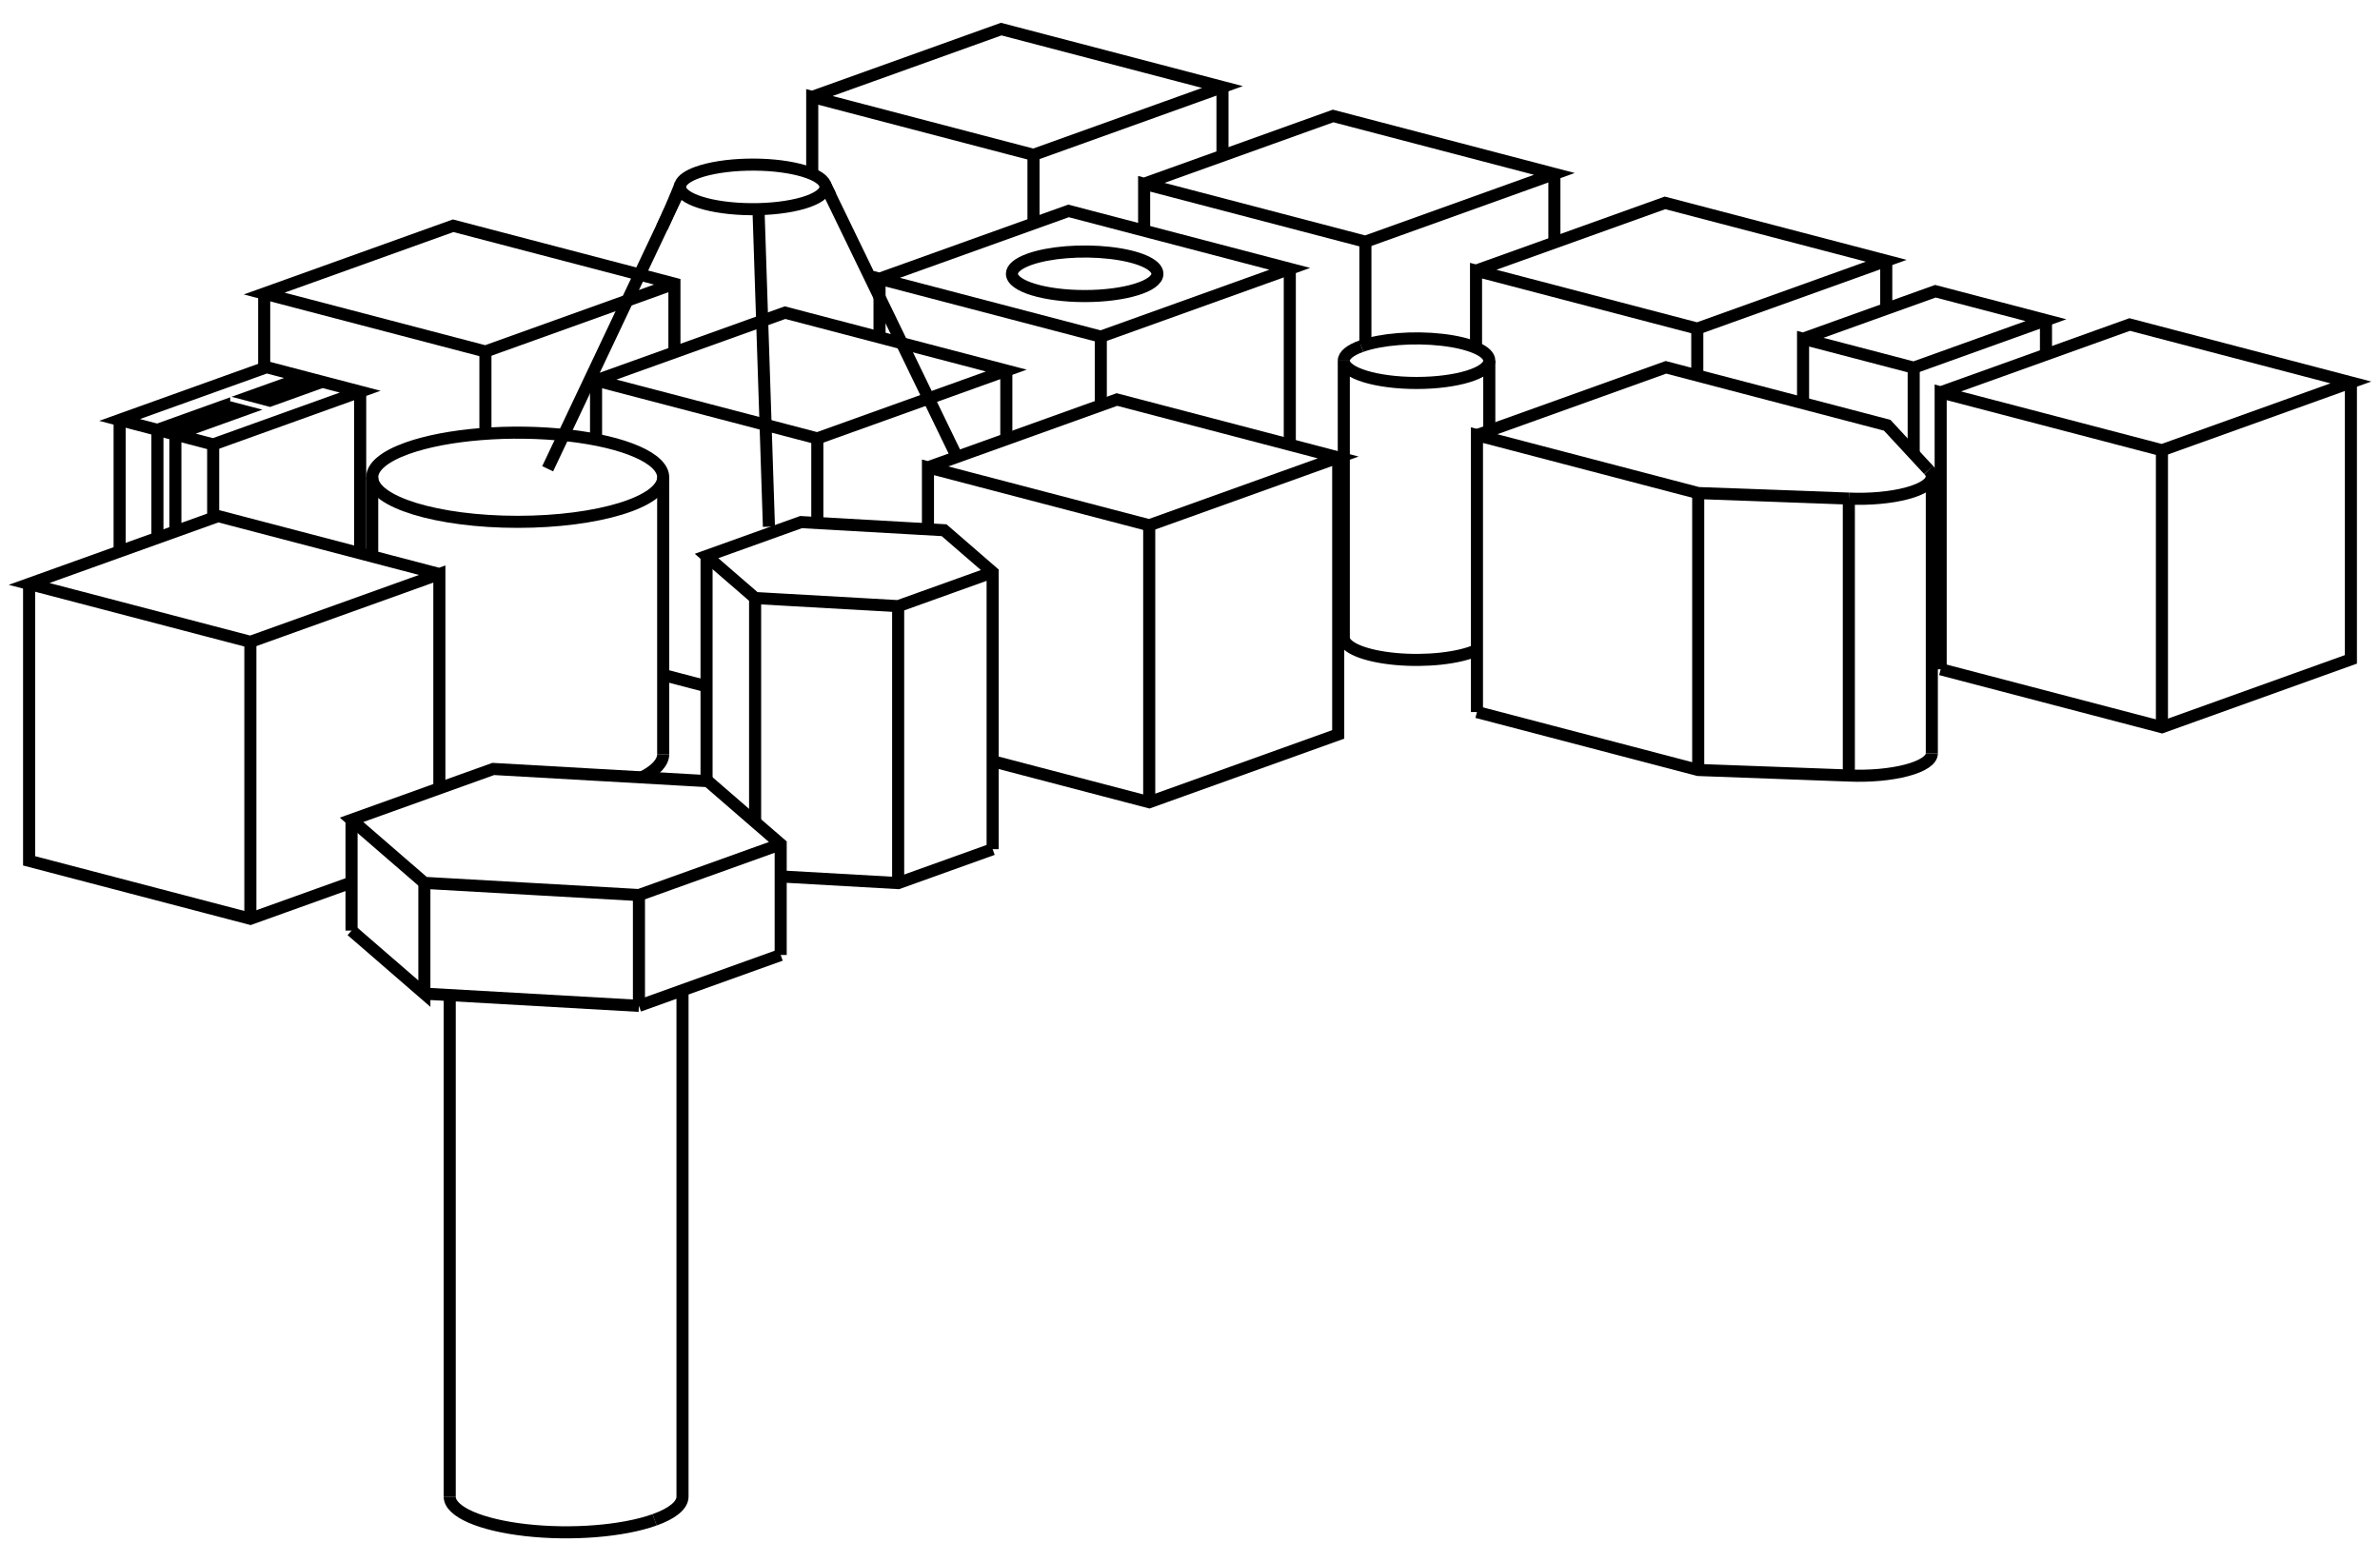
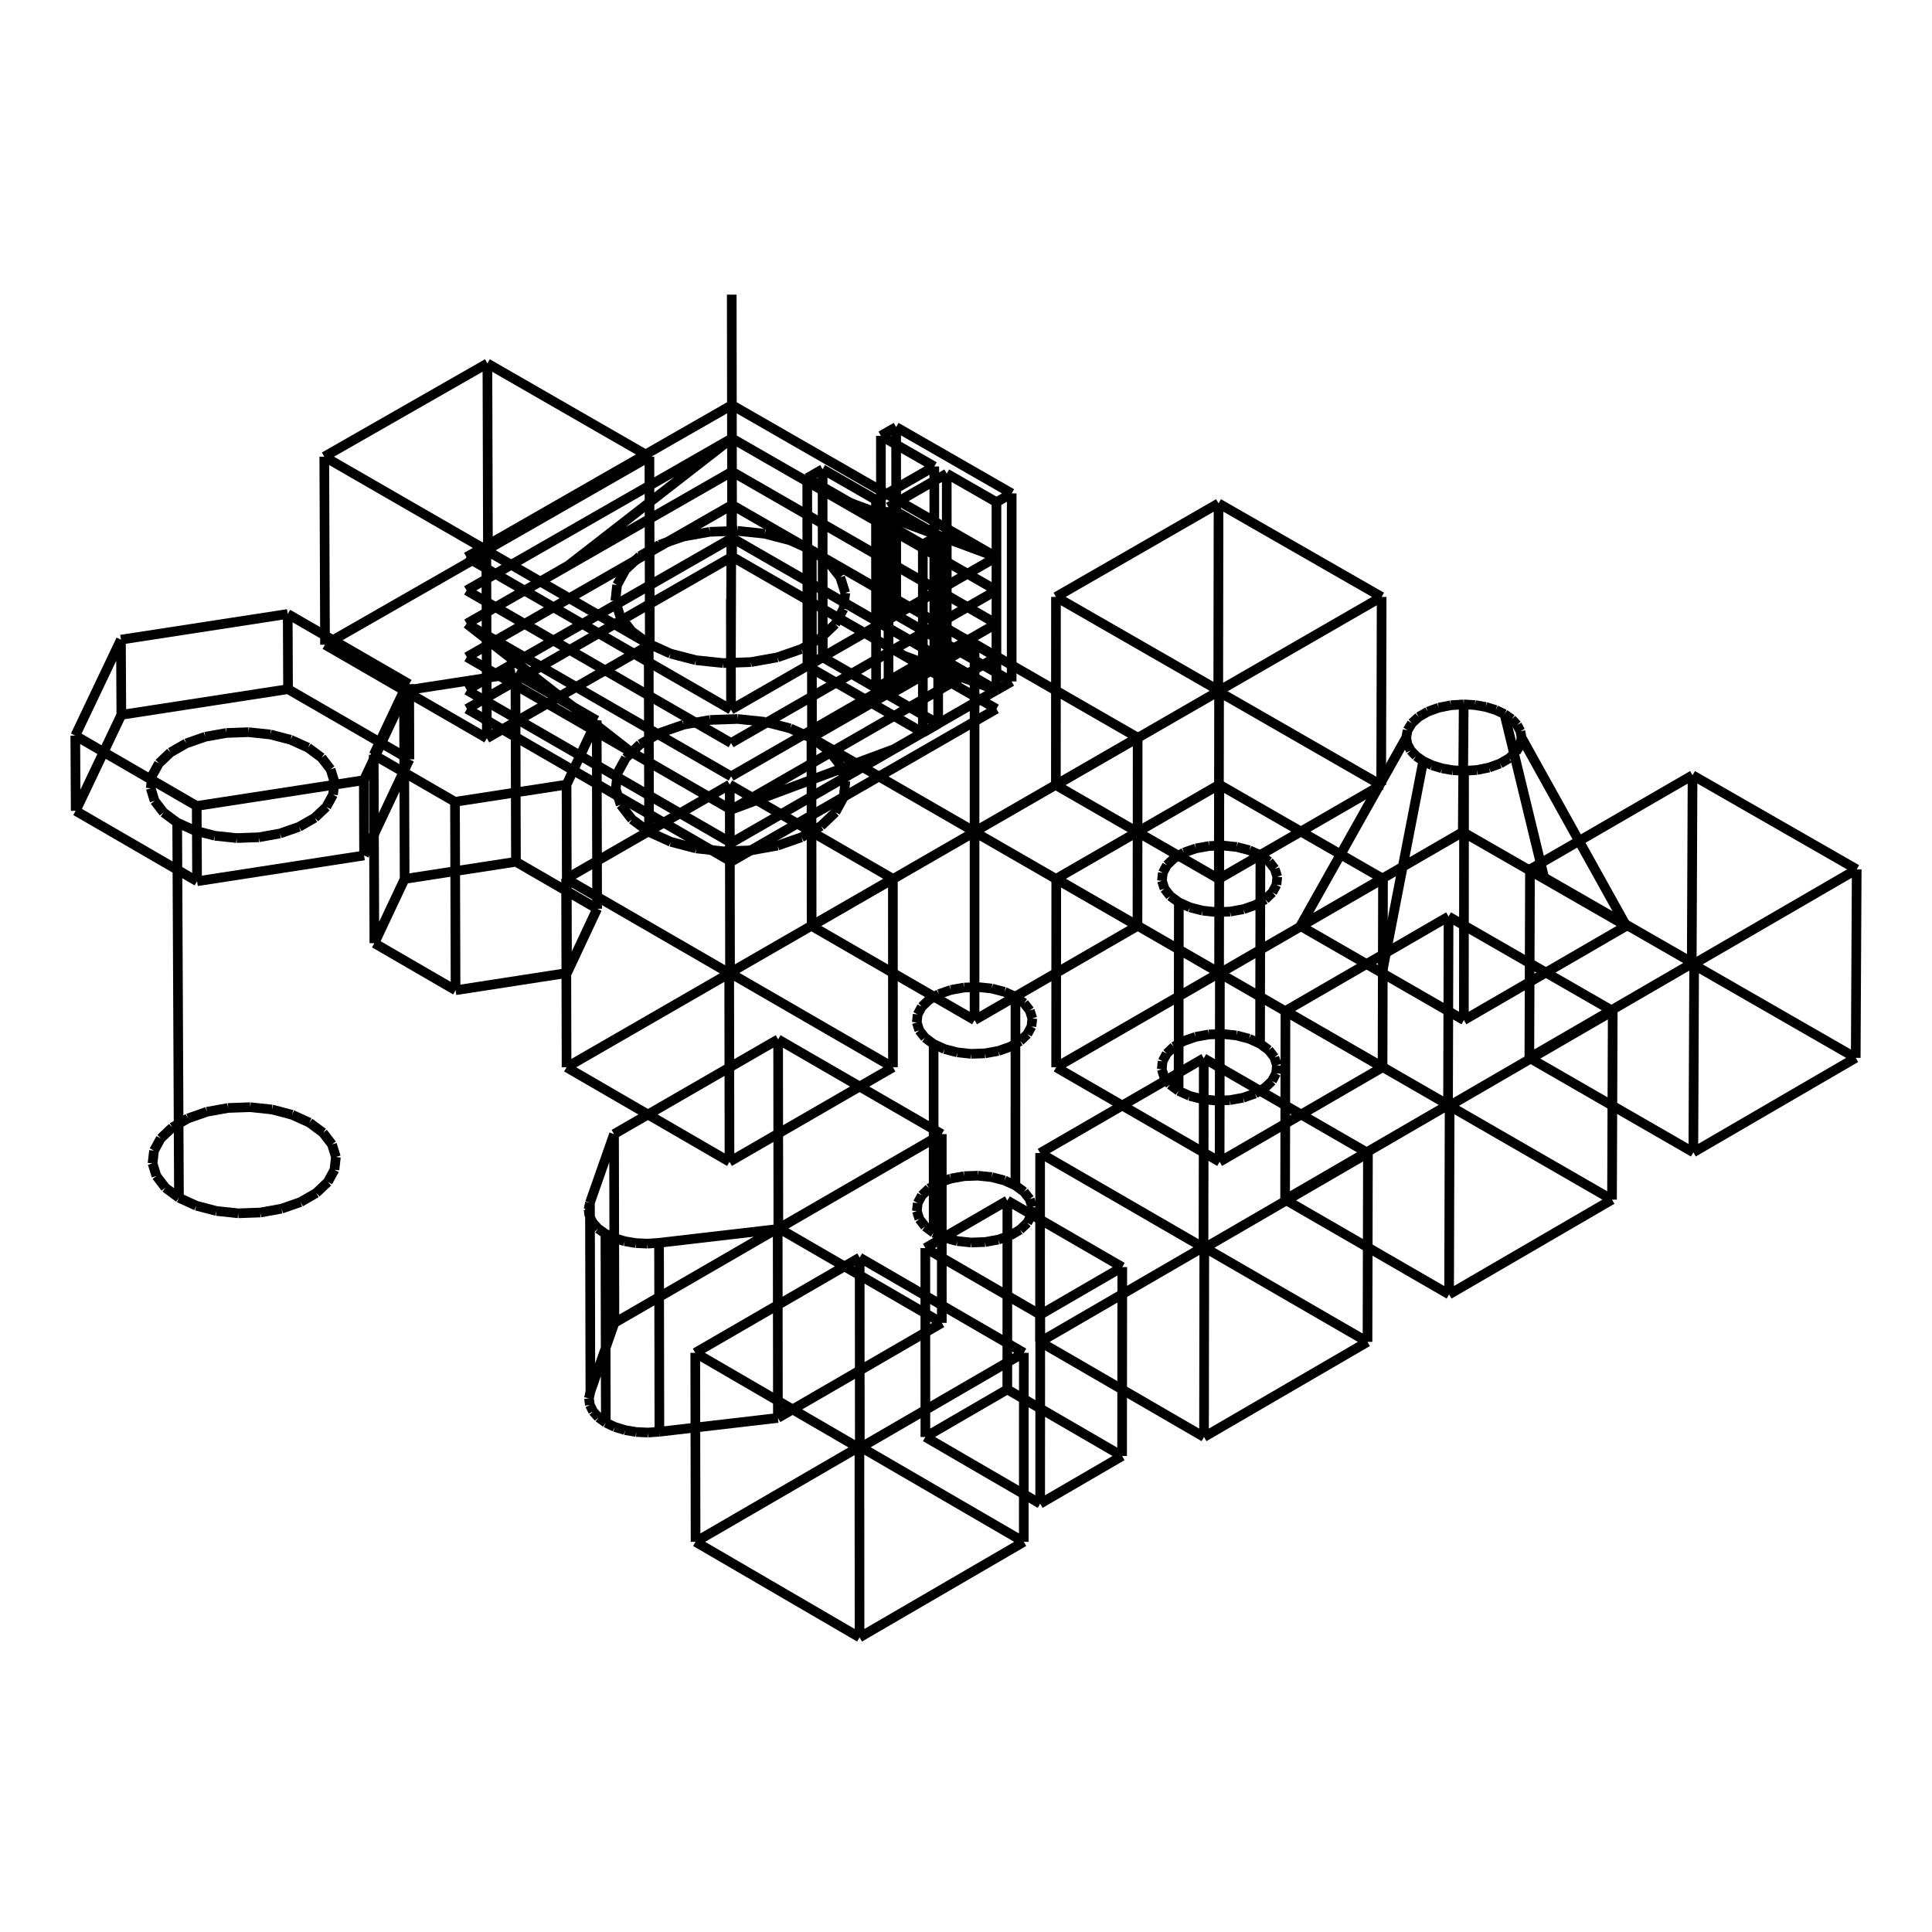
- <svg xmlns="http://www.w3.org/2000/svg" version="1.1" viewBox="-34.381 -29.683 81.791 53.668" fill="none" stroke="black" stroke-width="0.6%" vector-effect="non-scaling-stroke">
-   <path d="M -11.204 -17.573 L -11.204 -19.933 L -18.808 -21.924 L -25.302 -19.593 L -17.699 -17.602 L -11.204 -19.933" />
-   <path d="M -25.302 -17.032 L -25.302 -19.593" />
-   <path d="M -17.699 -14.774 L -17.699 -17.602" />
-   <path d="M 16.376 -5.209 L 16.376 -14.727 L 23.98 -12.736 L 29.156 -12.546" />
-   <path d="M 23.98 -3.218 L 23.98 -12.736" />
-   <path d="M 16.376 -5.209 L 23.98 -3.218 L 29.156 -3.027 A 2.5 0.766 180 0 0 32.008 -3.786" />
-   <path d="M 29.156 -3.027 L 29.156 -12.546" />
-   <path d="M 31.898 -13.53 A 2.5 0.766 0 0 1 32.008 -13.304 A 2.5 0.766 0 0 1 29.156 -12.546" />
-   <path d="M 31.898 -13.53 L 30.474 -15.067 L 22.871 -17.058 L 16.376 -14.727" />
-   <path d="M -20.391 -14.275 A 5 1.533 0 0 1 -11.59 -13.28 A 5 1.533 0 0 1 -21.59 -13.28 A 5 1.533 0 0 1 -20.391 -14.275 Z" />
-   <path d="M -12.322 -2.963 A 5 1.533 180 0 0 -11.59 -3.761" />
-   <path d="M 4.938 -21.753 L 4.938 -23.366 L 12.542 -21.375 L 19.037 -23.706 L 11.433 -25.697 L 4.938 -23.366" />
-   <path d="M 12.542 -17.831 L 12.542 -21.375" />
-   <path d="M 11.608 -12.101 L 11.8 -12.051" />
-   <path d="M 19.037 -21.346 L 19.037 -23.706" />
-   <path d="M -10.412 -23.757 A 2.5 0.766 0 0 1 -8.707 -24.023 A 2.5 0.766 0 0 1 -6.035 -23.365 A 2.5 0.766 0 0 1 -6.019 -23.319 A 2.5 0.766 0 0 1 -6.61 -22.761 A 2.5 0.766 0 0 1 -8.315 -22.495 A 2.5 0.766 0 0 1 -11.003 -23.199 A 2.5 0.766 0 0 1 -10.993 -23.351 A 2.5 0.766 0 0 1 -10.412 -23.757 Z" />
-   <path d="M -6.019 -23.319 L -1.462 -13.911 L -1.462 -13.911" />
-   <path d="M -8.315 -22.495 L -7.956 -11.58" />
-   <path d="M -11.003 -23.199 L -15.56 -13.571 L -15.56 -13.571" />
-   <path d="M 16.344 -17.728 L 16.344 -20.38 L 23.948 -18.389 L 30.442 -20.72 L 22.839 -22.71 L 16.344 -20.38" />
-   <path d="M 23.948 -16.776 L 23.948 -18.389" />
-   <path d="M 30.442 -19.068 L 30.442 -20.72" />
-   <path d="M -6.468 -23.701 L -6.468 -26.352 L 1.136 -24.361 L 7.631 -26.692 L 0.027 -28.683 L -6.468 -26.352" />
-   <path d="M 1.136 -22.002 L 1.136 -24.361" />
-   <path d="M 7.631 -24.332 L 7.631 -26.692" />
-   <path d="M 12.4 -17.784 A 2.5 0.766 0 0 1 16.8 -17.286 L 16.8 -14.879" />
-   <path d="M 16.8 -17.286 A 2.5 0.766 0 0 1 11.8 -17.286 L 11.8 -7.768 A 2.5 0.766 180 0 0 16.376 -7.34" />
-   <path d="M 11.8 -17.286 A 2.5 0.766 0 0 1 12.4 -17.784" />
-   <path d="M -0.268 -0.495 L -0.268 -10.014 L -1.936 -11.459 L -6.853 -11.738 L -10.1 -10.573 L -8.431 -9.128 L -3.515 -8.849 L -0.268 -10.014" />
-   <path d="M -10.1 -2.837 L -10.1 -10.573" />
-   <path d="M -8.431 -1.428 L -8.431 -9.128" />
-   <path d="M -3.515 0.67 L -3.515 -8.849" />
-   <path d="M -7.552 0.441 L -3.515 0.67 L -0.268 -0.495" />
-   <path d="M 27.583 -15.824 L 27.583 -18.041 L 31.385 -17.046 L 35.931 -18.678 L 32.13 -19.673 L 27.583 -18.041" />
-   <path d="M 31.385 -14.083 L 31.385 -17.046" />
-   <path d="M 35.931 -17.498 L 35.931 -18.678" />
-   <path d="M 32.008 -7.751 L 32.312 -7.86" />
-   <path d="M 32.312 -6.68 L 32.312 -16.198 L 39.916 -14.208 L 46.41 -16.538 L 38.807 -18.529 L 32.312 -16.198" />
-   <path d="M 39.916 -4.689 L 39.916 -14.208" />
-   <path d="M 32.312 -6.68 L 39.916 -4.689 L 46.41 -7.02 L 46.41 -16.538" />
-   <path d="M -2.491 -11.49 L -2.491 -13.62 L 5.113 -11.629 L 11.608 -13.96 L 4.004 -15.951 L -2.491 -13.62" />
-   <path d="M 5.113 -2.11 L 5.113 -11.629" />
-   <path d="M -0.268 -3.519 L 5.113 -2.11 L 11.608 -4.441 L 11.608 -13.96" />
-   <path d="M -13.897 -14.571 L -13.897 -16.606 L -6.293 -14.615 L 0.202 -16.946 L -7.402 -18.937 L -13.897 -16.606" />
-   <path d="M -6.293 -11.706 L -6.293 -14.615" />
-   <path d="M -11.59 -6.484 L -10.1 -6.094" />
-   <path d="M 0.202 -14.586 L 0.202 -16.946" />
-   <path d="M -26.678 -15.349 L -26.678 -15.732 L -28.971 -14.909 L -30.27 -15.249 L -25.218 -17.062 L -23.919 -16.722 L -25.723 -16.075 L -25.107 -15.913 L -23.303 -16.561 L -22.003 -16.221 L -27.055 -14.407 L -28.354 -14.748 L -26.062 -15.571 L -26.678 -15.732" />
-   <path d="M -28.971 -11.196 L -28.971 -14.909" />
-   <path d="M -30.27 -10.73 L -30.27 -15.249" />
-   <path d="M -23.919 -16.34 L -23.919 -16.722" />
-   <path d="M -22.003 -10.666 L -22.003 -16.221" />
-   <path d="M -27.055 -11.884 L -27.055 -14.407" />
-   <path d="M -28.354 -11.418 L -28.354 -14.748" />
-   <path d="M -19.282 -2.588 L -19.282 -9.953 L -25.777 -7.622 L -33.381 -9.613 L -26.886 -11.944 L -19.282 -9.953" />
-   <path d="M -25.777 1.896 L -25.777 -7.622" />
-   <path d="M -22.3 0.648 L -25.777 1.896 L -33.381 -0.095 L -33.381 -9.613" />
-   <path d="M -4.155 -18.087 L -4.155 -20.103 L 3.449 -18.112 L 9.944 -20.443 L 2.34 -22.434 L -4.155 -20.103" />
-   <path d="M 3.449 -15.752 L 3.449 -18.112" />
-   <path d="M 9.944 -14.395 L 9.944 -20.443" />
-   <path d="M 0.994 -20.77 A 2.5 0.766 180 0 0 0.395 -20.273 A 2.5 0.766 180 0 0 5.395 -20.273 A 2.5 0.766 180 0 0 0.994 -20.77 Z" />
-   <path d="M -7.552 3.141 L -7.552 -0.667 L -10.055 -2.834 L -17.429 -3.253 L -22.3 -1.505 L -19.797 0.662 L -12.423 1.081 L -7.552 -0.667" />
-   <path d="M -12.423 4.889 L -12.423 1.081" />
-   <path d="M -12.423 4.889 L -7.552 3.141" />
-   <path d="M -22.3 2.302 L -19.797 4.47 L -19.797 0.662" />
-   <path d="M -19.797 4.47 L -12.423 4.889" />
-   <path d="M -22.3 2.302 L -22.3 -1.505" />
-   <path d="M -11.885 22.555 A 4 1.226 180 0 0 -10.926 21.759 L -10.926 4.352" />
-   <path d="M -18.926 21.759 A 4 1.226 180 0 0 -11.885 22.555" />
-   <path d="M 32.008 -13.304 L 32.008 -3.786" />
-   <path d="M -21.59 -13.28 L -21.59 -10.558" />
-   <path d="M -11.59 -13.28 L -11.59 -3.761" />
-   <path d="M -6.035 -23.365 C -6 -23.29 -5.97 -23.22 -5.938 -23.155 C -5.9 -23.09 -5.87 -23.02 -5.838 -22.947" />
-   <path d="M -10.993 -23.351 C -11.02 -23.29 -11.04 -23.22 -11.07 -23.157 C -11.1 -23.09 -11.12 -23.03 -11.149 -22.964 C -11.18 -22.9 -11.2 -22.84 -11.229 -22.773 C -11.26 -22.71 -11.28 -22.65 -11.309 -22.585 C -11.34 -22.52 -11.36 -22.46 -11.391 -22.399 C -11.42 -22.34 -11.45 -22.28 -11.473 -22.214 C -11.5 -22.15 -11.53 -22.09 -11.556 -22.033 C -11.58 -21.97 -11.61 -21.91 -11.64 -21.853" />
-   <path d="M -18.926 21.759 L -18.926 4.519" />
+ <svg xmlns="http://www.w3.org/2000/svg" viewBox="0 0 800 800">
+   <path d="M504.683,363.953 L504.795,285.987 M571.922,325.089 L572.109,247.167 M504.683,363.953 L571.922,325.089 M504.795,285.987 L572.109,247.167 M504.458,286.311 L504.57,208.432 M571.922,325.089 L504.458,286.311 M572.109,247.167 L504.57,208.432 M437.218,325.089 L437.256,247.167 M504.458,286.311 L437.218,325.089 M504.57,208.432 L437.256,247.167 M437.218,325.089 L504.683,363.953 M437.256,247.167 L504.795,285.987" stroke="black" stroke-width="4" fill="red" />
+   <path d="M403.542,344.51 L403.542,266.566 M336.078,383.418 L336.003,305.43 M403.542,344.51 L336.078,383.418 M403.542,266.566 L336.003,305.43 M403.542,422.411 L403.542,344.38 M336.078,383.418 L403.542,422.411 M336.003,305.43 L403.542,344.38 M471.007,383.418 L471.082,305.43 M403.542,422.411 L471.007,383.418 M403.542,344.38 L471.082,305.43 M471.007,383.418 L403.542,344.51 M471.082,305.43 L403.542,266.566" stroke="black" stroke-width="4" fill="red" />
+   <path d="M302.29,402.904 L302.177,324.894 M234.6,441.941 L234.412,363.888 M302.29,402.904 L234.6,441.941 M302.177,324.894 L234.412,363.888 M302.064,481.065 L301.951,402.969 M234.6,441.941 L302.064,481.065 M234.412,363.888 L301.951,402.969 M369.754,441.941 L369.716,363.888 M302.064,481.065 L369.754,441.941 M301.951,402.969 L369.716,363.888 M369.754,441.941 L302.29,402.904 M369.716,363.888 L302.177,324.894" stroke="black" stroke-width="4" fill="red" />
+   <path d="M382.14,303.357 L382.116,225.459 M334.341,275.813 L334.264,197.946 M382.14,303.357 L334.341,275.813 M382.116,225.459 L334.264,197.946 M340.686,272.166 L340.616,194.302 M334.341,275.813 L340.686,272.166 M334.264,197.946 L340.616,194.302 M362.77,284.889 L362.725,207.011 M340.686,272.166 L362.77,284.889 M340.616,194.302 L362.725,207.011 M386.888,271.013 L386.87,193.151 M362.77,284.889 L386.888,271.013 M362.725,207.011 L386.87,193.151 M364.804,258.3 L364.761,180.452 M386.888,271.013 L364.804,258.3 M386.87,193.151 L364.761,180.452 M371.109,254.675 L371.073,176.831 M364.804,258.3 L371.109,254.675 M364.761,180.452 L371.073,176.831 M418.908,282.185 L418.925,204.31 M371.109,254.675 L418.908,282.185 M371.073,176.831 L418.925,204.31 M412.602,285.816 L412.612,207.937 M418.908,282.185 L412.602,285.816 M418.925,204.31 L412.612,207.937 M392.042,273.98 L392.03,196.115 M412.602,285.816 L392.042,273.98 M412.612,207.937 L392.03,196.115 M367.925,287.858 L367.885,209.977 M392.042,273.98 L367.925,287.858 M392.03,196.115 L367.885,209.977 M388.485,299.703 L388.468,221.809 M367.925,287.858 L388.485,299.703 M367.885,209.977 L388.468,221.809 M388.485,299.703 L382.14,303.357 M388.468,221.809 L382.116,225.459" stroke="black" stroke-width="4" fill="red" />
+   <path d="M188.64,410.041 L188.401,332.024 M234.788,402.904 L234.6,324.894 M188.64,410.041 L234.788,402.904 M188.401,332.024 L234.6,324.894 M247.261,376.291 L247.087,298.311 M234.788,402.904 L247.261,376.291 M234.6,324.894 L247.087,298.311 M213.641,356.834 L213.43,278.876 M247.261,376.291 L213.641,356.834 M247.087,298.311 L213.43,278.876 M167.549,363.953 L167.287,285.987 M213.641,356.834 L167.549,363.953 M213.43,278.876 L167.287,285.987 M155.02,390.547 L154.744,312.552 M167.549,363.953 L155.02,390.547 M167.287,285.987 L154.744,312.552 M155.02,390.547 L188.64,410.041 M154.744,312.552 L188.401,332.024" stroke="black" stroke-width="4" fill="red" />
+   <path d="M336.228,305.689 L336.153,227.789 M268.764,344.51 L268.614,266.566 M336.228,305.689 L343.296,310.894 M343.296,310.894 L347.996,316.924 M347.996,316.924 L350.055,323.432 M350.055,323.432 L349.352,330.038 M349.352,330.038 L345.925,336.359 M345.925,336.359 L339.973,342.027 M339.973,342.027 L331.842,346.711 M331.842,346.711 L322.002,350.139 M322.002,350.139 L311.028,352.111 M311.028,352.111 L299.558,352.511 M299.558,352.511 L288.26,351.316 M288.26,351.316 L277.792,348.596 M277.792,348.596 L268.764,344.51 M336.153,227.789 L343.229,232.987 M343.229,232.987 L347.934,239.011 M347.934,239.011 L349.996,245.511 M349.996,245.511 L349.292,252.11 M349.292,252.11 L345.861,258.424 M345.861,258.424 L339.903,264.085 M339.903,264.085 L331.762,268.764 M331.762,268.764 L321.912,272.189 M321.912,272.189 L310.925,274.158 M310.925,274.158 L299.442,274.558 M299.442,274.558 L288.132,273.365 M288.132,273.365 L277.652,270.648 M277.652,270.648 L268.614,266.566 M268.764,344.51 L261.7,339.296 M261.7,339.296 L257.012,333.258 M257.012,333.258 L254.969,326.747 M254.969,326.747 L255.691,320.142 M255.691,320.142 L259.132,313.827 M259.132,313.827 L265.092,308.168 M265.092,308.168 L273.224,303.494 M273.224,303.494 L283.055,300.075 M283.055,300.075 L294.014,298.109 M294.014,298.109 L305.467,297.71 M305.467,297.71 L316.748,298.901 M316.748,298.901 L327.204,301.613 M327.204,301.613 L336.228,305.689 M268.614,266.566 L261.543,261.358 M261.543,261.358 L256.849,255.326 M256.849,255.326 L254.804,248.822 M254.804,248.822 L255.526,242.225 M255.526,242.225 L258.971,235.917 M258.971,235.917 L264.938,230.264 M264.938,230.264 L273.079,225.595 M273.079,225.595 L282.921,222.18 M282.921,222.18 L293.893,220.217 M293.893,220.217 L305.358,219.818 M305.358,219.818 L316.652,221.008 M316.652,221.008 L327.119,223.717 M327.119,223.717 L336.153,227.789" stroke="black" stroke-width="4" fill="red" />
+   <path d="M504.795,402.904 L504.908,324.894 M437.331,441.941 L437.369,363.888 M504.795,402.904 L437.331,441.941 M504.908,324.894 L437.369,363.888 M505.021,481.065 L505.134,402.969 M437.331,441.941 L505.021,481.065 M437.369,363.888 L505.134,402.969 M572.485,441.941 L572.673,363.888 M505.021,481.065 L572.485,441.941 M505.134,402.969 L572.673,363.888 M572.485,441.941 L504.795,402.904 M572.673,363.888 L504.908,324.894 M521.769,432.173 L521.901,354.131 M488.037,451.714 L488.131,373.65 M521.769,432.173 L525.329,434.794 M525.329,434.794 L527.703,437.831 M527.703,437.831 L528.753,441.107 M528.753,441.107 L528.417,444.432 M528.417,444.432 L526.715,447.612 M526.715,447.612 L523.744,450.464 M523.744,450.464 L519.678,452.821 M519.678,452.821 L514.753,454.545 M514.753,454.545 L509.255,455.537 M509.255,455.537 L503.504,455.738 M503.504,455.738 L497.835,455.137 M497.835,455.137 L492.577,453.769 M492.577,453.769 L488.037,451.714 M521.901,354.131 L525.465,356.749 M525.465,356.749 L527.842,359.782 M527.842,359.782 L528.893,363.055 M528.893,363.055 L528.556,366.376 M528.556,366.376 L526.852,369.553 M526.852,369.553 L523.878,372.402 M523.878,372.402 L519.808,374.756 M519.808,374.756 L514.877,376.478 M514.877,376.478 L509.373,377.469 M509.373,377.469 L503.616,377.67 M503.616,377.67 L497.94,377.07 M497.94,377.07 L492.677,375.703 M492.677,375.703 L488.131,373.65 M488.037,451.714 L484.478,449.09 M484.478,449.09 L482.107,446.052 M482.107,446.052 L481.061,442.775 M481.061,442.775 L481.402,439.45 M481.402,439.45 L483.108,436.271 M483.108,436.271 L486.08,433.422 M486.08,433.422 L490.146,431.068 M490.146,431.068 L495.069,429.346 M495.069,429.346 L500.564,428.355 M500.564,428.355 L506.31,428.154 M506.31,428.154 L511.975,428.754 M511.975,428.754 L517.23,430.12 M517.23,430.12 L521.769,432.173 M488.131,373.65 L484.568,371.03 M484.568,371.03 L482.194,367.995 M482.194,367.995 L481.148,364.721 M481.148,364.721 L481.488,361.4 M481.488,361.4 L483.196,358.225 M483.196,358.225 L486.172,355.378 M486.172,355.378 L490.243,353.027 M490.243,353.027 L495.171,351.307 M495.171,351.307 L500.672,350.318 M500.672,350.318 L506.424,350.117 M506.424,350.117 L512.096,350.716 M512.096,350.716 L517.356,352.081 M517.356,352.081 L521.901,354.131" stroke="black" stroke-width="4" fill="red" />
+   <path d="M420.46,490.86 L420.479,412.753 M386.615,510.465 L386.596,432.337 M420.46,490.86 L424.019,493.489 M424.019,493.489 L426.388,496.536 M426.388,496.536 L427.43,499.823 M427.43,499.823 L427.084,503.159 M427.084,503.159 L425.37,506.35 M425.37,506.35 L422.386,509.212 M422.386,509.212 L418.306,511.576 M418.306,511.576 L413.368,513.306 M413.368,513.306 L407.858,514.301 M407.858,514.301 L402.097,514.503 M402.097,514.503 L396.42,513.9 M396.42,513.9 L391.157,512.528 M391.157,512.528 L386.615,510.465 M420.479,412.753 L424.042,415.379 M424.042,415.379 L426.414,418.423 M426.414,418.423 L427.457,421.706 M427.457,421.706 L427.11,425.038 M427.11,425.038 L425.394,428.226 M425.394,428.226 L422.407,431.084 M422.407,431.084 L418.323,433.446 M418.323,433.446 L413.379,435.174 M413.379,435.174 L407.863,436.168 M407.863,436.168 L402.095,436.37 M402.095,436.37 L396.412,435.768 M396.412,435.768 L391.144,434.397 M391.144,434.397 L386.596,432.337 M386.615,510.465 L383.058,507.833 M383.058,507.833 L380.691,504.785 M380.691,504.785 L379.654,501.497 M379.654,501.497 L380.004,498.161 M380.004,498.161 L381.722,494.971 M381.722,494.971 L384.708,492.112 M384.708,492.112 L388.788,489.75 M388.788,489.75 L393.724,488.022 M393.724,488.022 L399.23,487.029 M399.23,487.029 L404.987,486.827 M404.987,486.827 L410.66,487.429 M410.66,487.429 L415.919,488.8 M415.919,488.8 L420.46,490.86 M386.596,432.337 L383.035,429.707 M383.035,429.707 L380.666,426.662 M380.666,426.662 L379.627,423.378 M379.627,423.378 L379.978,420.046 M379.978,420.046 L381.698,416.859 M381.698,416.859 L384.687,414.004 M384.687,414.004 L388.771,411.644 M388.771,411.644 L393.713,409.918 M393.713,409.918 L399.225,408.926 M399.225,408.926 L404.988,408.725 M404.988,408.725 L410.668,409.326 M410.668,409.326 L415.933,410.695 M415.933,410.695 L420.479,412.753" stroke="black" stroke-width="4" fill="red" />
+   <path d="M622.984,295.706 L625.966,297.789 M625.966,297.789 L628.187,300.167 M628.187,300.167 L629.563,302.747 M629.563,302.747 L630.039,305.43 M630.039,305.43 L673.399,383.418 M673.399,383.418 L639.536,363.953 M622.984,295.706 L639.536,363.953 M630.039,305.43 L629.46,308.491 M629.46,308.491 L627.712,311.399 M627.712,311.399 L624.884,314.009 M624.884,314.009 L621.115,316.188 M621.115,316.188 L616.596,317.828 M616.596,317.828 L611.553,318.846 M611.553,318.846 L606.24,319.191 M606.24,319.191 L606.16,422.411 M606.16,422.411 L673.399,383.418 M606.24,319.191 L601.578,318.927 M601.578,318.927 L597.093,318.143 M597.093,318.143 L592.956,316.871 M592.956,316.871 L589.327,315.159 M589.327,315.159 L572.297,402.904 M572.297,402.904 L606.16,422.411 M589.327,315.159 L586.346,313.074 M586.346,313.074 L584.126,310.695 M584.126,310.695 L582.754,308.114 M582.754,308.114 L582.281,305.43 M582.281,305.43 L538.471,383.418 M538.471,383.418 L572.297,402.904 M582.281,305.43 L582.864,302.369 M582.864,302.369 L584.615,299.463 M584.615,299.463 L587.446,296.855 M587.446,296.855 L591.214,294.679 M591.214,294.679 L595.732,293.041 M595.732,293.041 L600.771,292.024 M600.771,292.024 L606.081,291.68 M606.081,291.68 L605.71,344.51 M605.71,344.51 L538.471,383.418 M606.081,291.68 L610.739,291.944 M610.739,291.944 L615.221,292.726 M615.221,292.726 L619.356,293.996 M619.356,293.996 L622.984,295.706 M639.536,363.953 L605.71,344.51" stroke="black" stroke-width="4" fill="red" />
+   <path d="M322.297,508.504 L322.206,430.377 M254.425,547.777 L254.259,469.607 M322.297,508.504 L254.425,547.777 M322.206,430.377 L254.259,469.607 M244.466,576.22 L244.288,498.019 M254.425,547.777 L244.466,576.22 M254.259,469.607 L244.288,498.019 M250.857,589.107 L250.687,510.892 M244.466,576.22 L243.88,578.995 M243.88,578.995 L244.261,581.781 M244.261,581.781 L245.592,584.466 M245.592,584.466 L247.821,586.941 M247.821,586.941 L250.857,589.107 M244.288,498.019 L243.702,500.791 M243.702,500.791 L244.082,503.574 M244.082,503.574 L245.415,506.256 M245.415,506.256 L247.646,508.728 M247.646,508.728 L250.687,510.892 M273.042,592.853 L272.896,514.633 M250.857,589.107 L254.58,590.877 M254.58,590.877 L258.838,592.178 M258.838,592.178 L263.46,592.958 M263.46,592.958 L268.259,593.186 M268.259,593.186 L273.042,592.853 M250.687,510.892 L254.413,512.659 M254.413,512.659 L258.676,513.959 M258.676,513.959 L263.303,514.738 M263.303,514.738 L268.108,514.966 M268.108,514.966 L272.896,514.633 M322.115,587.137 L322.024,508.924 M273.042,592.853 L322.115,587.137 M272.896,514.633 L322.024,508.924 M389.986,547.777 L389.971,469.607 M322.115,587.137 L389.986,547.777 M322.024,508.924 L389.971,469.607 M389.986,547.777 L322.297,508.504 M389.971,469.607 L322.206,430.377" stroke="black" stroke-width="4" fill="red" />
+   <path d="M81.603,364.907 L81.46,333.741 M150.762,354.229 L150.65,323.068 M81.603,364.907 L150.762,354.229 M81.46,333.741 L150.65,323.068 M31.342,335.749 L31.177,304.596 M31.342,335.749 L81.603,364.907 M31.177,304.596 L81.46,333.741 M169.533,314.435 L169.429,283.292 M150.762,354.229 L169.533,314.435 M150.65,323.068 L169.429,283.292 M169.533,314.435 L119.271,285.361 M119.271,285.361 L50.239,295.998 M50.239,295.998 L31.342,335.749 M73.371,340.624 L80.575,343.892 M80.575,343.892 L88.935,346.068 M88.935,346.068 L97.967,347.023 M97.967,347.023 L107.143,346.703 M107.143,346.703 L115.931,345.126 M115.931,345.126 L123.818,342.384 M123.818,342.384 L130.345,338.638 M130.345,338.638 L135.133,334.104 M135.133,334.104 L137.905,329.048 M137.905,329.048 L138.499,323.763 M138.499,323.763 L136.883,318.557 M136.883,318.557 L133.152,313.732 M133.152,313.732 L127.522,309.568 M127.522,309.568 L120.321,306.306 M120.321,306.306 L111.968,304.135 M111.968,304.135 L102.947,303.182 M102.947,303.182 L93.782,303.502 M93.782,303.502 L85.004,305.075 M85.004,305.075 L77.123,307.811 M77.123,307.811 L70.596,311.551 M70.596,311.551 L65.802,316.078 M65.802,316.078 L63.021,321.131 M63.021,321.131 L62.415,326.415 M62.415,326.415 L64.02,331.624 M64.02,331.624 L67.744,336.454 M67.744,336.454 L73.371,340.624 M50.239,295.998 L50.082,264.862 M50.082,264.862 L31.177,304.596 M119.271,285.361 L119.145,254.231 M169.429,283.292 L119.145,254.231 M119.145,254.231 L50.082,264.862 M73.371,340.624 L74.103,495.986 M74.103,495.986 L81.29,499.262 M81.29,499.262 L89.632,501.442 M89.632,501.442 L98.644,502.399 M98.644,502.399 L107.8,502.078 M107.8,502.078 L116.568,500.498 M116.568,500.498 L124.437,497.75 M124.437,497.75 L130.95,493.995 M130.95,493.995 L135.727,489.452 M135.727,489.452 L138.493,484.384 M138.493,484.384 L139.086,479.088 M139.086,479.088 L137.474,473.87 M137.474,473.87 L133.75,469.034 M133.75,469.034 L128.133,464.861 M128.133,464.861 L120.948,461.592 M120.948,461.592 L112.613,459.417 M112.613,459.417 L103.612,458.461 M103.612,458.461 L94.467,458.781 M94.467,458.781 L85.709,460.358 M85.709,460.358 L77.845,463.1 M77.845,463.1 L71.333,466.848 M71.333,466.848 L66.55,471.386 M66.55,471.386 L63.775,476.45 M63.775,476.45 L63.17,481.745 M63.17,481.745 L64.772,486.965 M64.772,486.965 L68.488,491.806 M68.488,491.806 L74.103,495.986" stroke="black" stroke-width="4" fill="red" />
+   <path d="M302.85,209.012 L302.667,272.179 M302.667,272.179 L302.633,248.059 M302.633,248.059 L302.655,263.622 M302.655,263.622 L302.698,293.848 M302.698,293.848 L302.737,293.834 M302.737,293.834 L412.602,230.67 M412.602,230.67 L303.062,167.712 M303.062,167.712 L193.159,230.67 M193.159,230.67 L302.698,293.856 M302.698,293.856 L412.602,230.67 M412.602,230.67 L412.602,230.655 M412.602,230.655 L344.934,205.569 M344.934,205.569 L303.082,181.505 M303.082,181.505 L193.201,244.475 M193.201,244.475 L302.718,307.674 M302.718,307.674 L412.6,244.475 M412.6,244.475 L303.082,181.505 M303.082,181.505 L303.082,181.489 M303.082,181.489 L235.318,234.152 M235.318,234.152 L193.242,258.275 M193.242,258.275 L302.738,321.486 M302.738,321.486 L412.598,258.275 M412.598,258.275 L303.102,195.292 M303.102,195.292 L193.242,258.275 M193.242,258.275 L193.242,258.259 M193.242,258.259 L260.829,311.078 M260.829,311.078 L302.758,335.292 M302.758,335.292 L412.597,272.069 M412.597,272.069 L303.121,209.073 M303.121,209.073 L193.283,272.069 M193.283,272.069 L302.758,335.292 M302.758,335.292 L302.758,335.277 M302.758,335.277 L370.248,310.165 M370.248,310.165 L412.595,285.78 M412.595,285.78 L303.141,222.772 M303.141,222.772 L193.324,285.78 M193.324,285.78 L302.778,349.016 M302.778,349.016 L412.595,285.78 M412.595,285.78 L412.595,285.764 M412.595,285.764 L374.512,271.605 M374.512,271.605 L303.152,230.518 M303.152,230.518 L193.348,293.533 M193.348,293.533 L302.789,356.776 M302.789,356.776 L412.594,293.533 M412.594,293.533 L303.152,230.518 M303.152,230.518 L302.997,121.999" stroke="black" stroke-width="4" fill="red" />
+   <path d="M269.062,266.954 L268.913,189.097 M201.599,305.689 L201.375,227.789 M269.062,266.954 L201.599,305.689 M268.913,189.097 L201.375,227.789 M134.582,266.954 L134.284,189.097 M201.599,305.689 L134.582,266.954 M201.375,227.789 L134.284,189.097 M202.045,228.305 L201.822,150.491 M134.582,266.954 L202.045,228.305 M134.284,189.097 L201.822,150.491 M202.045,228.305 L269.062,266.954 M201.822,150.491 L268.913,189.097" stroke="black" stroke-width="4" fill="red" />
+   <path d="M599.603,457.58 L599.821,379.51 M532.139,496.739 L532.282,418.626 M599.603,457.58 L532.139,496.739 M599.821,379.51 L532.282,418.626 M600.04,535.986 L600.26,457.829 M532.139,496.739 L600.04,535.986 M532.282,418.626 L600.26,457.829 M667.503,496.739 L667.798,418.626 M600.04,535.986 L667.503,496.739 M600.26,457.829 L667.798,418.626 M667.503,496.739 L599.603,457.58 M667.798,418.626 L599.821,379.51" stroke="black" stroke-width="4" fill="red" />
+   <path d="M498.351,516.351 L498.456,438.216 M430.661,555.642 L430.691,477.463 M498.351,516.351 L430.661,555.642 M498.456,438.216 L430.691,477.463 M498.562,595.02 L498.669,516.798 M430.661,555.642 L498.562,595.02 M430.691,477.463 L498.669,516.798 M566.252,555.642 L566.434,477.463 M498.562,595.02 L566.252,555.642 M498.669,516.798 L566.434,477.463 M566.252,555.642 L498.351,516.351 M566.434,477.463 L498.456,438.216" stroke="black" stroke-width="4" fill="red" />
+   <path d="M356.027,598.962 L355.974,520.736 M288.019,638.437 L287.89,560.168 M356.027,598.962 L288.019,638.437 M355.974,520.736 L287.89,560.168 M355.921,678.001 L355.867,599.688 M288.019,638.437 L355.921,678.001 M287.89,560.168 L355.867,599.688 M423.929,638.437 L423.952,560.168 M355.921,678.001 L423.929,638.437 M355.867,599.688 L423.952,560.168 M423.929,638.437 L356.027,598.962 M423.952,560.168 L355.974,520.736" stroke="black" stroke-width="4" fill="red" />
+   <path d="M417.109,575.32 L417.124,497.119 M383.181,595.02 L383.158,516.798 M417.109,575.32 L383.181,595.02 M417.124,497.119 L383.158,516.798 M430.712,622.637 L430.743,544.384 M383.181,595.02 L430.712,622.637 M383.158,516.798 L430.743,544.384 M464.64,602.906 L464.709,524.675 M430.712,622.637 L464.64,602.906 M430.743,544.384 L464.709,524.675 M464.64,602.906 L417.109,575.32 M464.709,524.675 L417.124,497.119" stroke="black" stroke-width="4" fill="red" />
+   <path d="M700.517,399.005 L700.847,321 M633.278,438.033 L633.534,359.985 M700.517,399.005 L633.278,438.033 M700.847,321 L633.534,359.985 M701.179,477.149 L701.511,399.057 M633.278,438.033 L701.179,477.149 M633.534,359.985 L701.511,399.057 M768.417,438.033 L768.823,359.985 M701.179,477.149 L768.417,438.033 M701.511,399.057 L768.823,359.985 M768.417,438.033 L700.517,399.005 M768.823,359.985 L700.847,321" stroke="black" stroke-width="4" fill="red" />
</svg>
